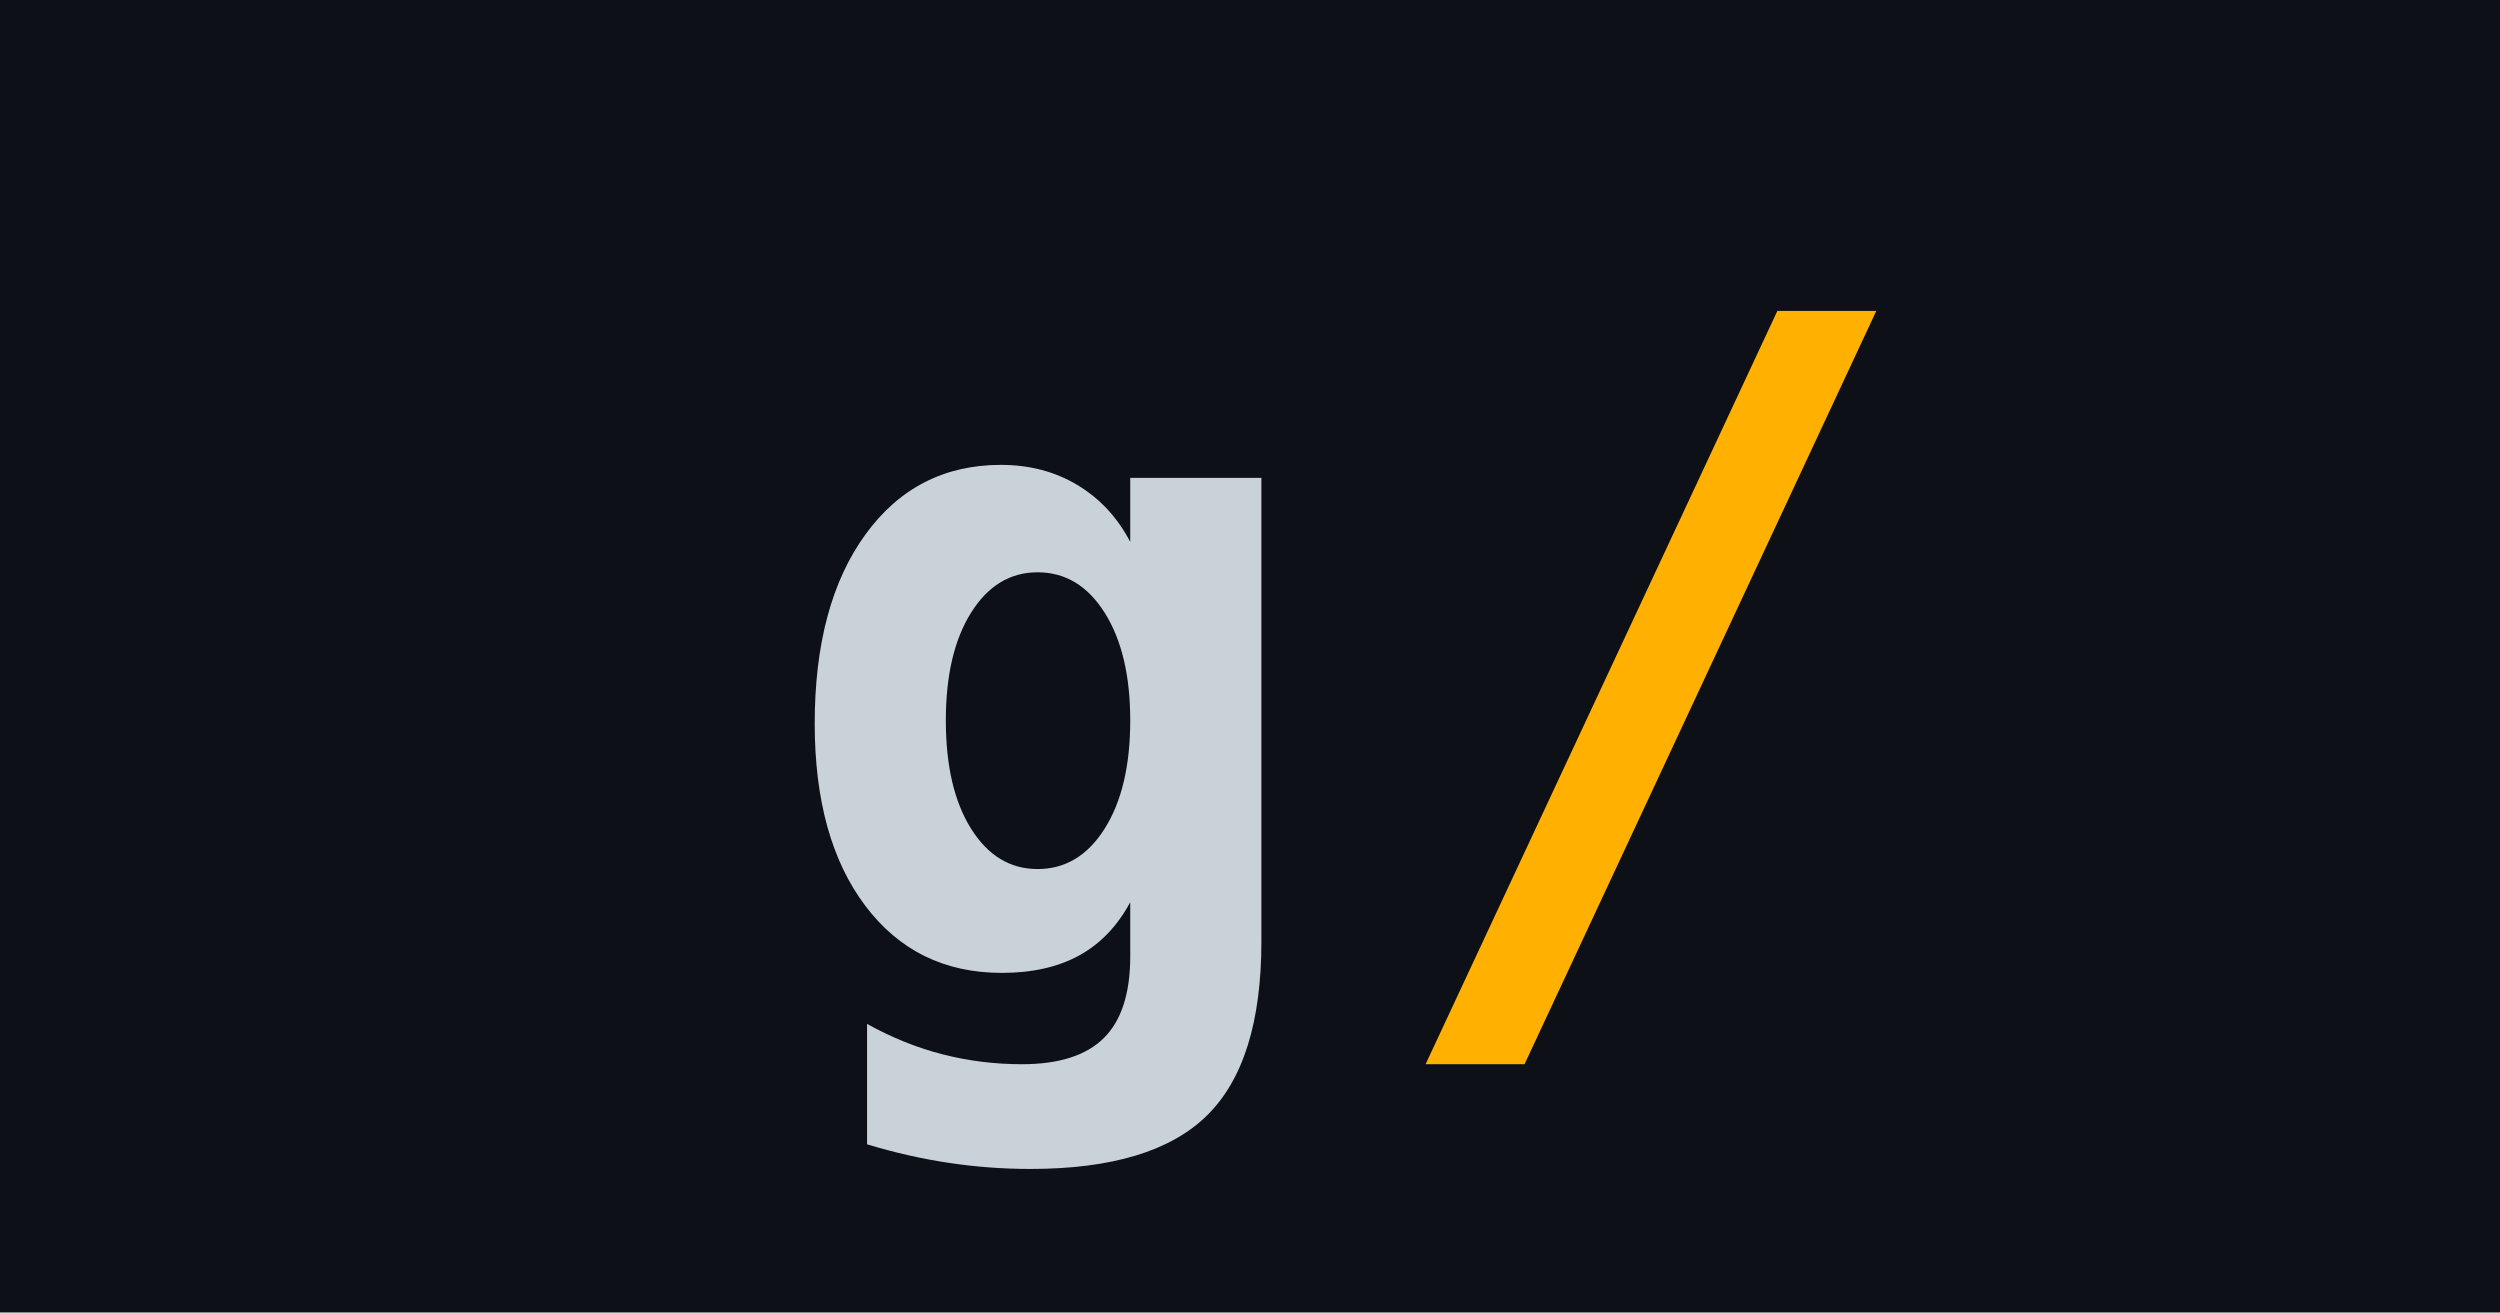
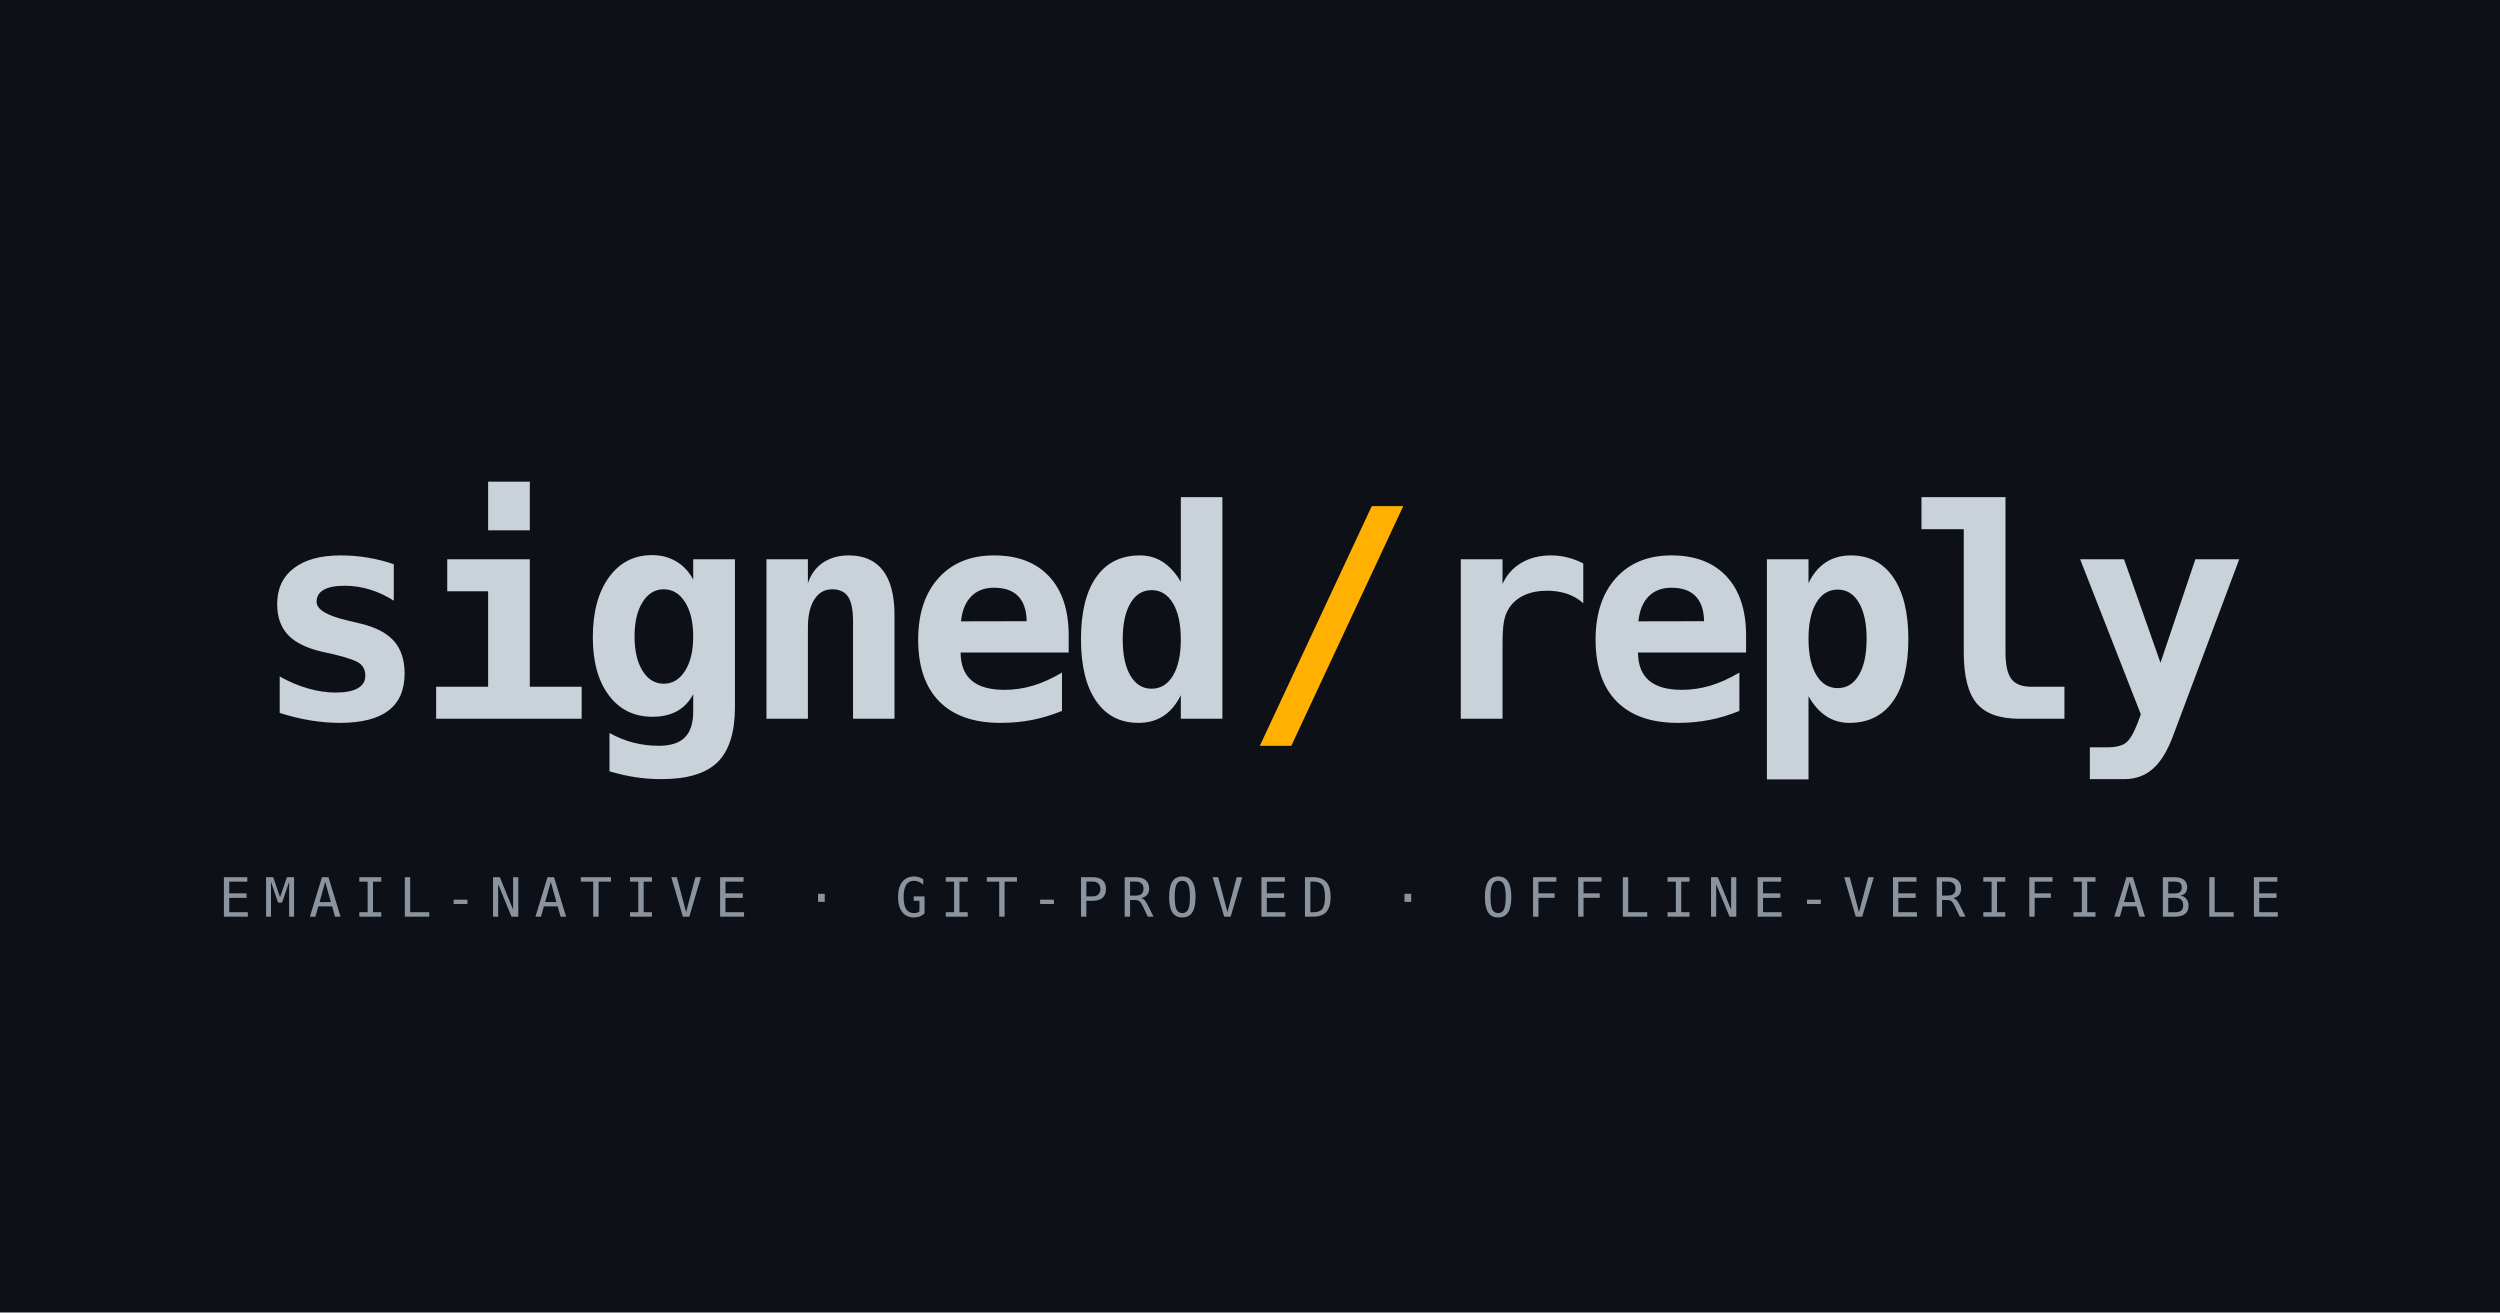
<svg xmlns="http://www.w3.org/2000/svg" viewBox="0 0 1200 630" width="1200" height="630">
  <rect width="1200" height="630" fill="#0d1117" />
-   <text x="370" y="470" font-family="JetBrains Mono, ui-monospace, monospace" font-weight="700" font-size="440" fill="#c9d1d9" letter-spacing="-10">g</text>
-   <text x="660" y="470" font-family="JetBrains Mono, ui-monospace, monospace" font-weight="700" font-size="440" fill="#ffb000" letter-spacing="-10">/</text>
+   <text x="600" y="345" text-anchor="middle" font-family="JetBrains Mono, ui-monospace, monospace" font-weight="700" font-size="140" letter-spacing="-6" fill="#c9d1d9">signed<tspan fill="#ffb000">/</tspan>reply</text>
+   <text x="600" y="440" text-anchor="middle" font-family="JetBrains Mono, ui-monospace, monospace" font-weight="400" font-size="26" letter-spacing="6" fill="#8b949e">EMAIL-NATIVE · GIT-PROVED · OFFLINE-VERIFIABLE</text>
</svg>
